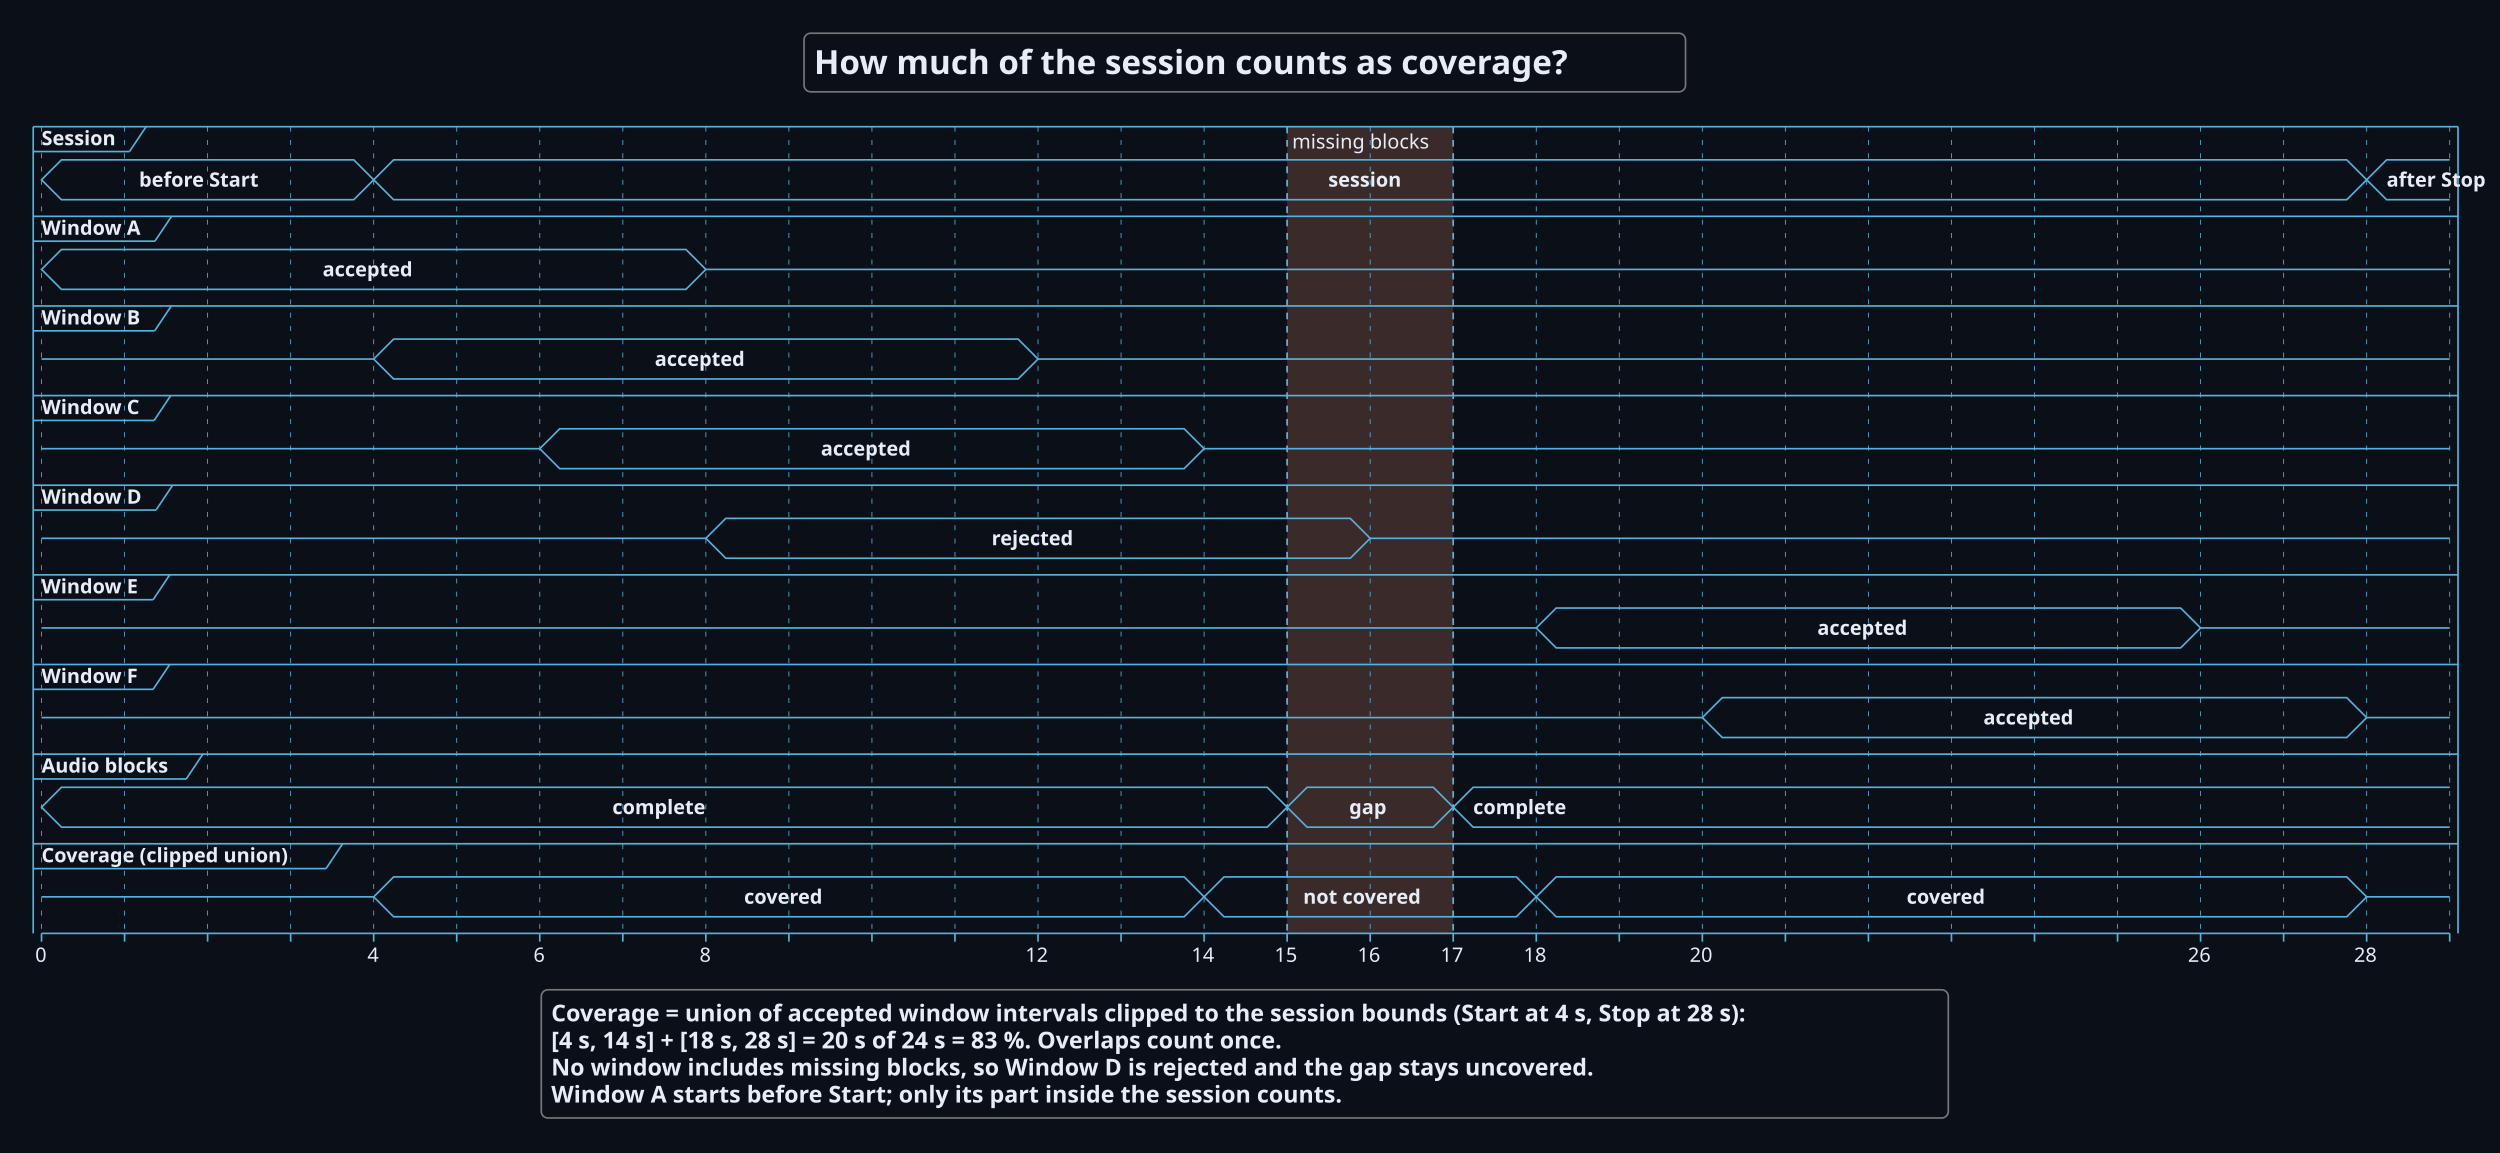
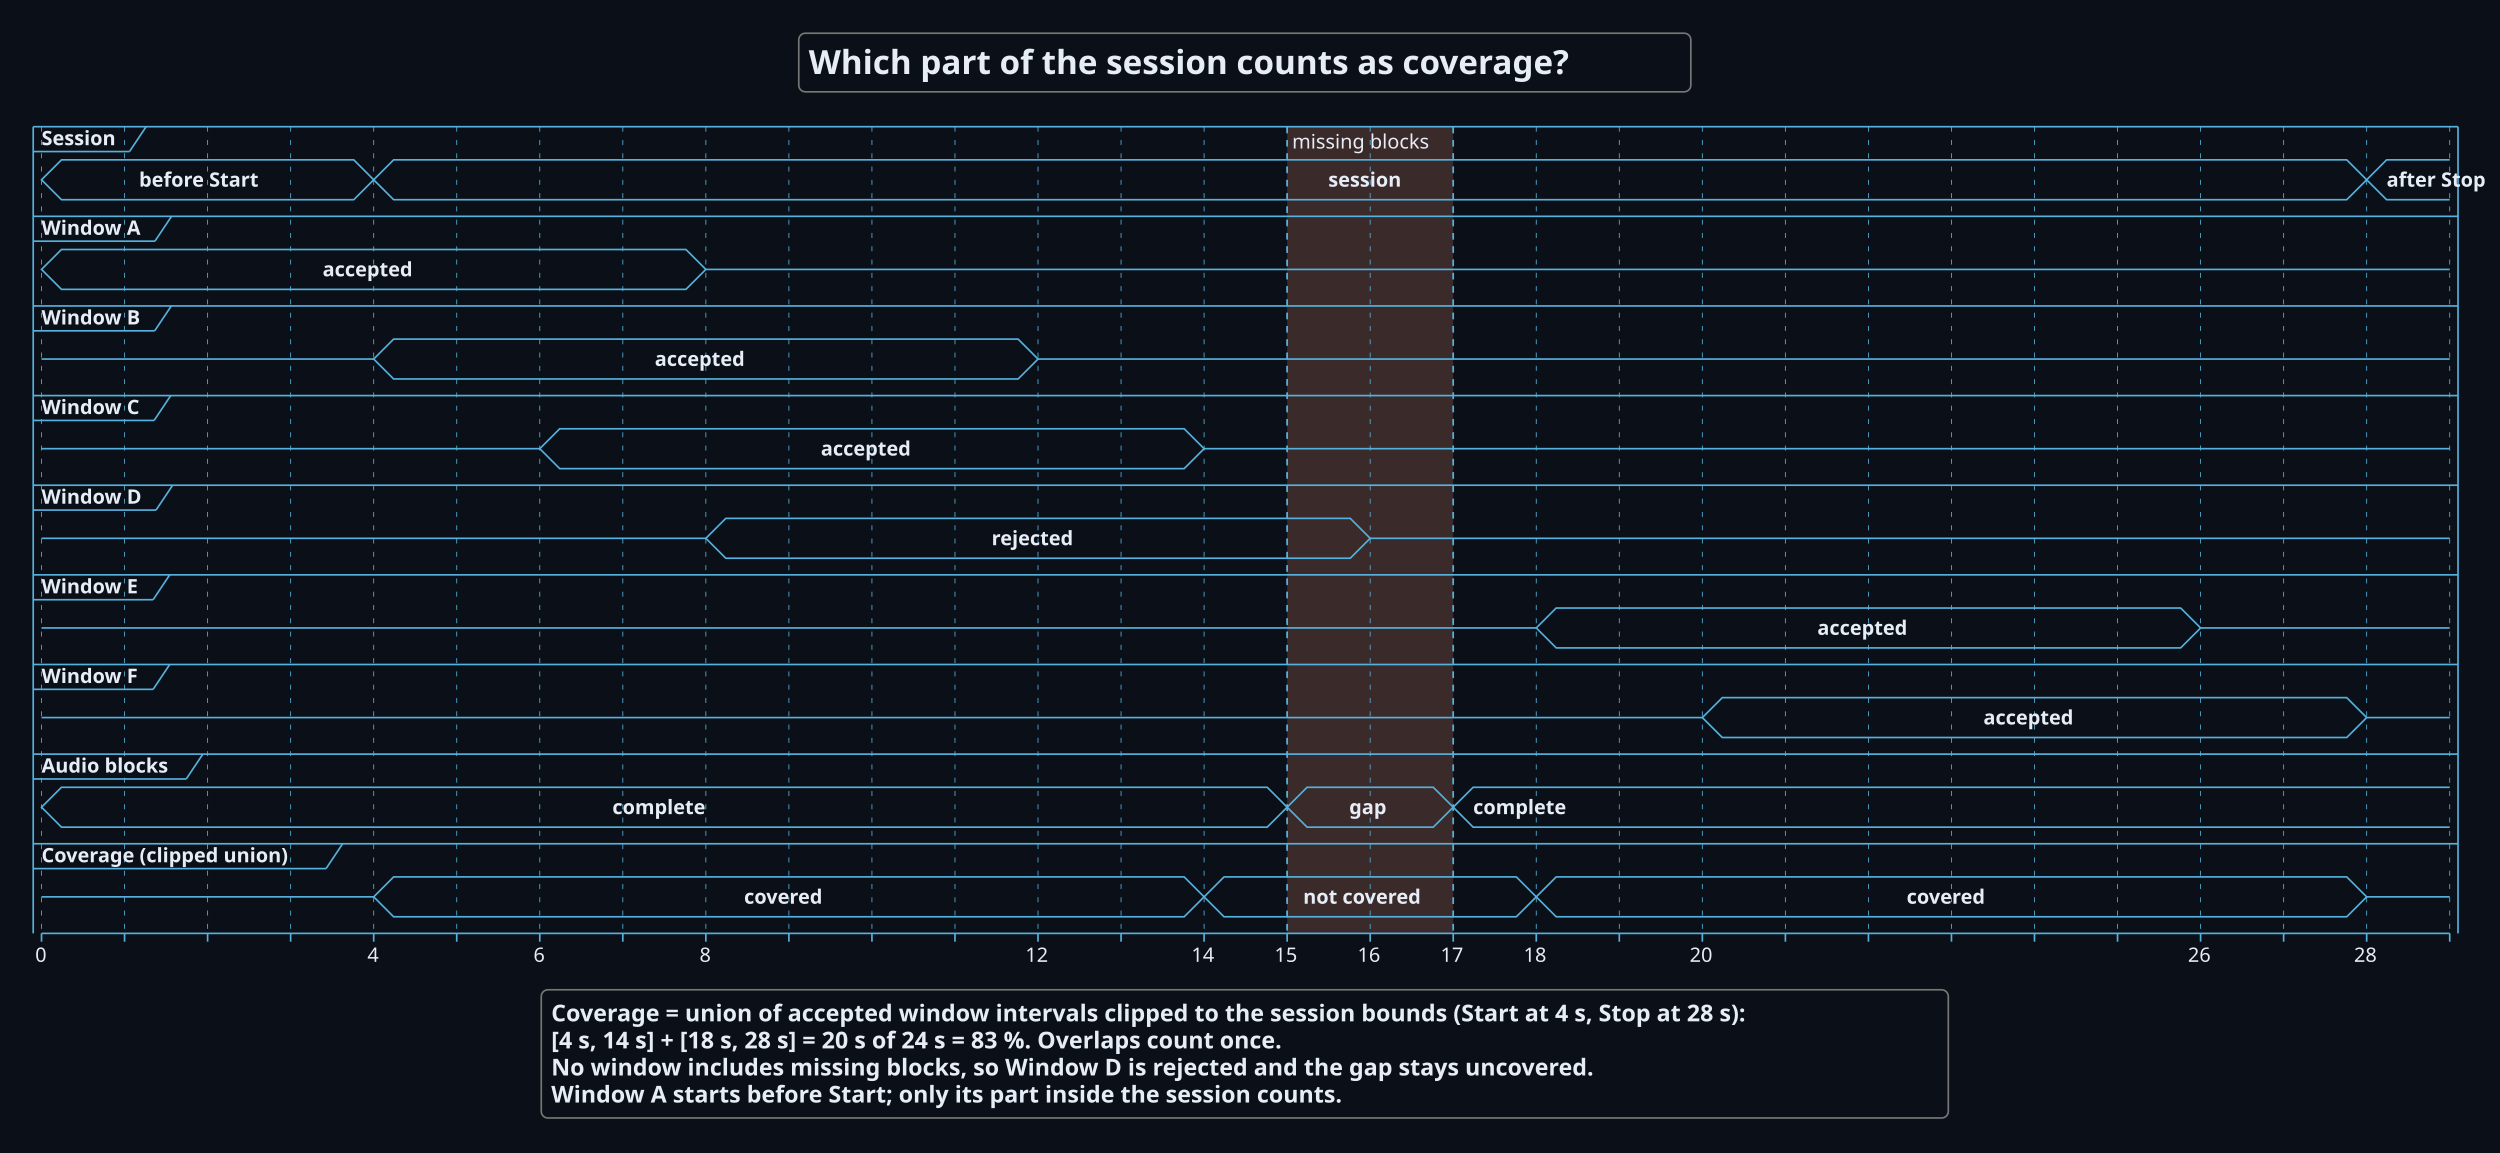
<svg xmlns="http://www.w3.org/2000/svg" version="1.1" data-diagram-type="TIMING" style="width:1568px;height:723px;background:#0B1018;" width="1568.75px" height="723.958px" viewBox="0 0 1568 723" zoomAndPan="magnify" preserveAspectRatio="none" contentStyleType="text/css">
  <defs />
  <g font-family="sans-serif" lengthAdjust="spacing">
    <rect x="0" y="0" width="1568.75" height="723.958" fill="#0B1018" style="stroke:none;" />
    <g class="title" data-source-line="7">
-       <rect x="504.292" y="20.833" width="552.875" height="36.751" fill="none" style="stroke:#777;stroke-width:1.042;" rx="4.167" ry="4.167" />
-       <text x="510.542" y="46.421" fill="#E6EDF7" font-size="20.833" textLength="540.375" font-weight="700">How much of the session counts as coverage?</text>
+       <rect x="500.981" y="20.833" width="559.497" height="36.751" fill="none" style="stroke:#777;stroke-width:1.042;" rx="4.167" ry="4.167" />
+       <text x="507.231" y="46.421" fill="#E6EDF7" font-size="20.833" textLength="546.997" font-weight="700">Which part of the session counts as coverage?</text>
    </g>
    <line x1="20.833" y1="79.46" x2="20.833" y2="585.417" style="stroke:#55B2DE;stroke-width:1.042;" />
    <line x1="1541.667" y1="79.46" x2="1541.667" y2="585.417" style="stroke:#55B2DE;stroke-width:1.042;" />
    <rect x="807.292" y="79.46" width="104.167" height="505.957" fill="#3A2A2A" style="stroke:none;" />
    <line x1="26.042" y1="79.46" x2="26.042" y2="585.417" style="stroke:#55B2DE;stroke-width:0.521;stroke-dasharray:3.125,5.208;" />
    <line x1="78.125" y1="79.46" x2="78.125" y2="585.417" style="stroke:#55B2DE;stroke-width:0.521;stroke-dasharray:3.125,5.208;" />
    <line x1="130.208" y1="79.46" x2="130.208" y2="585.417" style="stroke:#55B2DE;stroke-width:0.521;stroke-dasharray:3.125,5.208;" />
    <line x1="182.292" y1="79.46" x2="182.292" y2="585.417" style="stroke:#55B2DE;stroke-width:0.521;stroke-dasharray:3.125,5.208;" />
    <line x1="234.375" y1="79.46" x2="234.375" y2="585.417" style="stroke:#55B2DE;stroke-width:0.521;stroke-dasharray:3.125,5.208;" />
    <line x1="286.458" y1="79.46" x2="286.458" y2="585.417" style="stroke:#55B2DE;stroke-width:0.521;stroke-dasharray:3.125,5.208;" />
    <line x1="338.542" y1="79.46" x2="338.542" y2="585.417" style="stroke:#55B2DE;stroke-width:0.521;stroke-dasharray:3.125,5.208;" />
    <line x1="390.625" y1="79.46" x2="390.625" y2="585.417" style="stroke:#55B2DE;stroke-width:0.521;stroke-dasharray:3.125,5.208;" />
    <line x1="442.708" y1="79.46" x2="442.708" y2="585.417" style="stroke:#55B2DE;stroke-width:0.521;stroke-dasharray:3.125,5.208;" />
    <line x1="494.792" y1="79.46" x2="494.792" y2="585.417" style="stroke:#55B2DE;stroke-width:0.521;stroke-dasharray:3.125,5.208;" />
    <line x1="546.875" y1="79.46" x2="546.875" y2="585.417" style="stroke:#55B2DE;stroke-width:0.521;stroke-dasharray:3.125,5.208;" />
    <line x1="598.958" y1="79.46" x2="598.958" y2="585.417" style="stroke:#55B2DE;stroke-width:0.521;stroke-dasharray:3.125,5.208;" />
    <line x1="651.042" y1="79.46" x2="651.042" y2="585.417" style="stroke:#55B2DE;stroke-width:0.521;stroke-dasharray:3.125,5.208;" />
    <line x1="703.125" y1="79.46" x2="703.125" y2="585.417" style="stroke:#55B2DE;stroke-width:0.521;stroke-dasharray:3.125,5.208;" />
    <line x1="755.208" y1="79.46" x2="755.208" y2="585.417" style="stroke:#55B2DE;stroke-width:0.521;stroke-dasharray:3.125,5.208;" />
    <line x1="807.292" y1="79.46" x2="807.292" y2="585.417" style="stroke:#55B2DE;stroke-width:0.521;stroke-dasharray:3.125,5.208;" />
    <line x1="859.375" y1="79.46" x2="859.375" y2="585.417" style="stroke:#55B2DE;stroke-width:0.521;stroke-dasharray:3.125,5.208;" />
    <line x1="911.458" y1="79.46" x2="911.458" y2="585.417" style="stroke:#55B2DE;stroke-width:0.521;stroke-dasharray:3.125,5.208;" />
    <line x1="963.542" y1="79.46" x2="963.542" y2="585.417" style="stroke:#55B2DE;stroke-width:0.521;stroke-dasharray:3.125,5.208;" />
    <line x1="1015.625" y1="79.46" x2="1015.625" y2="585.417" style="stroke:#55B2DE;stroke-width:0.521;stroke-dasharray:3.125,5.208;" />
    <line x1="1067.708" y1="79.46" x2="1067.708" y2="585.417" style="stroke:#55B2DE;stroke-width:0.521;stroke-dasharray:3.125,5.208;" />
    <line x1="1119.792" y1="79.46" x2="1119.792" y2="585.417" style="stroke:#55B2DE;stroke-width:0.521;stroke-dasharray:3.125,5.208;" />
    <line x1="1171.875" y1="79.46" x2="1171.875" y2="585.417" style="stroke:#55B2DE;stroke-width:0.521;stroke-dasharray:3.125,5.208;" />
    <line x1="1223.958" y1="79.46" x2="1223.958" y2="585.417" style="stroke:#55B2DE;stroke-width:0.521;stroke-dasharray:3.125,5.208;" />
    <line x1="1276.042" y1="79.46" x2="1276.042" y2="585.417" style="stroke:#55B2DE;stroke-width:0.521;stroke-dasharray:3.125,5.208;" />
    <line x1="1328.125" y1="79.46" x2="1328.125" y2="585.417" style="stroke:#55B2DE;stroke-width:0.521;stroke-dasharray:3.125,5.208;" />
    <line x1="1380.208" y1="79.46" x2="1380.208" y2="585.417" style="stroke:#55B2DE;stroke-width:0.521;stroke-dasharray:3.125,5.208;" />
    <line x1="1432.292" y1="79.46" x2="1432.292" y2="585.417" style="stroke:#55B2DE;stroke-width:0.521;stroke-dasharray:3.125,5.208;" />
    <line x1="1484.375" y1="79.46" x2="1484.375" y2="585.417" style="stroke:#55B2DE;stroke-width:0.521;stroke-dasharray:3.125,5.208;" />
    <line x1="1536.458" y1="79.46" x2="1536.458" y2="585.417" style="stroke:#55B2DE;stroke-width:0.521;stroke-dasharray:3.125,5.208;" />
    <line x1="20.833" y1="79.46" x2="1541.667" y2="79.46" style="stroke:#55B2DE;stroke-width:1.042;" />
    <text x="26.042" y="91.062" fill="#E6EDF7" font-size="12.5" textLength="54.132" font-weight="700">Session</text>
    <line x1="20.833" y1="95.052" x2="81.215" y2="95.052" style="stroke:#55B2DE;stroke-width:1.042;" />
    <line x1="81.215" y1="95.052" x2="91.632" y2="79.46" style="stroke:#55B2DE;stroke-width:1.042;" />
    <polygon points="38.542,100.26,221.875,100.26,234.375,112.76,221.875,125.26,38.542,125.26,26.042,112.76" fill="none" style="stroke:#55B2DE;stroke-width:1.042;stroke-linejoin:miter;stroke-miterlimit:10;" />
    <polygon points="246.875,100.26,1471.875,100.26,1484.375,112.76,1471.875,125.26,246.875,125.26,234.375,112.76" fill="none" style="stroke:#55B2DE;stroke-width:1.042;stroke-linejoin:miter;stroke-miterlimit:10;" />
    <polygon points="1496.875,100.26,1536.458,100.26,1536.458,125.26,1496.875,125.26,1484.375,112.76" fill="none" style="stroke:none;stroke-linejoin:miter;stroke-miterlimit:10;" />
    <path d="M1536.458,100.26 L1496.875,100.26 L1484.375,112.76 L1496.875,125.26 L1536.458,125.26" style="stroke:#55B2DE;stroke-width:1.042;" fill="none" />
    <text x="87.209" y="117.088" fill="#E6EDF7" font-size="12.5" textLength="85.999" font-weight="700">before Start</text>
    <text x="833.09" y="117.088" fill="#E6EDF7" font-size="12.5" textLength="52.57" font-weight="700">session</text>
    <text x="1496.875" y="117.088" fill="#E6EDF7" font-size="12.5" textLength="71.356" font-weight="700">after Stop</text>
    <line x1="20.833" y1="135.677" x2="1541.667" y2="135.677" style="stroke:#55B2DE;stroke-width:1.042;" />
    <text x="26.042" y="147.28" fill="#E6EDF7" font-size="12.5" textLength="70.081" font-weight="700">Window A</text>
    <line x1="20.833" y1="151.27" x2="97.164" y2="151.27" style="stroke:#55B2DE;stroke-width:1.042;" />
    <line x1="97.164" y1="151.27" x2="107.581" y2="135.677" style="stroke:#55B2DE;stroke-width:1.042;" />
    <polygon points="38.542,156.478,430.208,156.478,442.708,168.978,430.208,181.478,38.542,181.478,26.042,168.978" fill="none" style="stroke:#55B2DE;stroke-width:1.042;stroke-linejoin:miter;stroke-miterlimit:10;" />
    <line x1="442.708" y1="168.978" x2="1536.458" y2="168.978" style="stroke:#55B2DE;stroke-width:1.042;" />
    <text x="202.335" y="173.305" fill="#E6EDF7" font-size="12.5" textLength="64.081" font-weight="700">accepted</text>
    <line x1="20.833" y1="191.895" x2="1541.667" y2="191.895" style="stroke:#55B2DE;stroke-width:1.042;" />
    <text x="26.042" y="203.497" fill="#E6EDF7" font-size="12.5" textLength="69.934" font-weight="700">Window B</text>
    <line x1="20.833" y1="207.487" x2="97.017" y2="207.487" style="stroke:#55B2DE;stroke-width:1.042;" />
    <line x1="97.017" y1="207.487" x2="107.434" y2="191.895" style="stroke:#55B2DE;stroke-width:1.042;" />
    <line x1="26.042" y1="225.195" x2="234.375" y2="225.195" style="stroke:#55B2DE;stroke-width:1.042;" />
    <polygon points="246.875,212.695,638.542,212.695,651.042,225.195,638.542,237.695,246.875,237.695,234.375,225.195" fill="none" style="stroke:#55B2DE;stroke-width:1.042;stroke-linejoin:miter;stroke-miterlimit:10;" />
    <line x1="651.042" y1="225.195" x2="1536.458" y2="225.195" style="stroke:#55B2DE;stroke-width:1.042;" />
    <text x="410.668" y="229.523" fill="#E6EDF7" font-size="12.5" textLength="64.081" font-weight="700">accepted</text>
    <line x1="20.833" y1="248.112" x2="1541.667" y2="248.112" style="stroke:#55B2DE;stroke-width:1.042;" />
    <text x="26.042" y="259.715" fill="#E6EDF7" font-size="12.5" textLength="69.58" font-weight="700">Window C</text>
    <line x1="20.833" y1="263.704" x2="96.663" y2="263.704" style="stroke:#55B2DE;stroke-width:1.042;" />
    <line x1="96.663" y1="263.704" x2="107.08" y2="248.112" style="stroke:#55B2DE;stroke-width:1.042;" />
    <line x1="26.042" y1="281.413" x2="338.542" y2="281.413" style="stroke:#55B2DE;stroke-width:1.042;" />
    <polygon points="351.042,268.913,742.708,268.913,755.208,281.413,742.708,293.913,351.042,293.913,338.542,281.413" fill="none" style="stroke:#55B2DE;stroke-width:1.042;stroke-linejoin:miter;stroke-miterlimit:10;" />
    <line x1="755.208" y1="281.413" x2="1536.458" y2="281.413" style="stroke:#55B2DE;stroke-width:1.042;" />
    <text x="514.835" y="285.74" fill="#E6EDF7" font-size="12.5" textLength="64.081" font-weight="700">accepted</text>
    <line x1="20.833" y1="304.329" x2="1541.667" y2="304.329" style="stroke:#55B2DE;stroke-width:1.042;" />
    <text x="26.042" y="315.932" fill="#E6EDF7" font-size="12.5" textLength="70.782" font-weight="700">Window D</text>
    <line x1="20.833" y1="319.922" x2="97.866" y2="319.922" style="stroke:#55B2DE;stroke-width:1.042;" />
    <line x1="97.866" y1="319.922" x2="108.282" y2="304.329" style="stroke:#55B2DE;stroke-width:1.042;" />
    <line x1="26.042" y1="337.63" x2="442.708" y2="337.63" style="stroke:#55B2DE;stroke-width:1.042;" />
    <polygon points="455.208,325.13,846.875,325.13,859.375,337.63,846.875,350.13,455.208,350.13,442.708,337.63" fill="none" style="stroke:#55B2DE;stroke-width:1.042;stroke-linejoin:miter;stroke-miterlimit:10;" />
    <line x1="859.375" y1="337.63" x2="1536.458" y2="337.63" style="stroke:#55B2DE;stroke-width:1.042;" />
    <text x="621.934" y="341.958" fill="#E6EDF7" font-size="12.5" textLength="58.215" font-weight="700">rejected</text>
    <line x1="20.833" y1="360.547" x2="1541.667" y2="360.547" style="stroke:#55B2DE;stroke-width:1.042;" />
    <text x="26.042" y="372.15" fill="#E6EDF7" font-size="12.5" textLength="68.945" font-weight="700">Window E</text>
    <line x1="20.833" y1="376.139" x2="96.029" y2="376.139" style="stroke:#55B2DE;stroke-width:1.042;" />
    <line x1="96.029" y1="376.139" x2="106.445" y2="360.547" style="stroke:#55B2DE;stroke-width:1.042;" />
    <line x1="26.042" y1="393.848" x2="963.542" y2="393.848" style="stroke:#55B2DE;stroke-width:1.042;" />
    <polygon points="976.042,381.348,1367.708,381.348,1380.208,393.848,1367.708,406.348,976.042,406.348,963.542,393.848" fill="none" style="stroke:#55B2DE;stroke-width:1.042;stroke-linejoin:miter;stroke-miterlimit:10;" />
    <line x1="1380.208" y1="393.848" x2="1536.458" y2="393.848" style="stroke:#55B2DE;stroke-width:1.042;" />
    <text x="1139.835" y="398.175" fill="#E6EDF7" font-size="12.5" textLength="64.081" font-weight="700">accepted</text>
    <line x1="20.833" y1="416.764" x2="1541.667" y2="416.764" style="stroke:#55B2DE;stroke-width:1.042;" />
    <text x="26.042" y="428.367" fill="#E6EDF7" font-size="12.5" textLength="68.945" font-weight="700">Window F</text>
    <line x1="20.833" y1="432.357" x2="96.029" y2="432.357" style="stroke:#55B2DE;stroke-width:1.042;" />
    <line x1="96.029" y1="432.357" x2="106.445" y2="416.764" style="stroke:#55B2DE;stroke-width:1.042;" />
    <line x1="26.042" y1="450.065" x2="1067.708" y2="450.065" style="stroke:#55B2DE;stroke-width:1.042;" />
    <polygon points="1080.208,437.565,1471.875,437.565,1484.375,450.065,1471.875,462.565,1080.208,462.565,1067.708,450.065" fill="none" style="stroke:#55B2DE;stroke-width:1.042;stroke-linejoin:miter;stroke-miterlimit:10;" />
    <line x1="1484.375" y1="450.065" x2="1536.458" y2="450.065" style="stroke:#55B2DE;stroke-width:1.042;" />
    <text x="1244.001" y="454.392" fill="#E6EDF7" font-size="12.5" textLength="64.081" font-weight="700">accepted</text>
    <line x1="20.833" y1="472.982" x2="1541.667" y2="472.982" style="stroke:#55B2DE;stroke-width:1.042;" />
    <text x="26.042" y="484.585" fill="#E6EDF7" font-size="12.5" textLength="89.728" font-weight="700">Audio blocks</text>
    <line x1="20.833" y1="488.574" x2="116.811" y2="488.574" style="stroke:#55B2DE;stroke-width:1.042;" />
    <line x1="116.811" y1="488.574" x2="127.228" y2="472.982" style="stroke:#55B2DE;stroke-width:1.042;" />
    <polygon points="38.542,493.783,794.792,493.783,807.292,506.283,794.792,518.783,38.542,518.783,26.042,506.283" fill="none" style="stroke:#55B2DE;stroke-width:1.042;stroke-linejoin:miter;stroke-miterlimit:10;" />
    <polygon points="819.792,493.783,898.958,493.783,911.458,506.283,898.958,518.783,819.792,518.783,807.292,506.283" fill="none" style="stroke:#55B2DE;stroke-width:1.042;stroke-linejoin:miter;stroke-miterlimit:10;" />
    <polygon points="923.958,493.783,1536.458,493.783,1536.458,518.783,923.958,518.783,911.458,506.283" fill="none" style="stroke:none;stroke-linejoin:miter;stroke-miterlimit:10;" />
    <path d="M1536.458,493.783 L923.958,493.783 L911.458,506.283 L923.958,518.783 L1536.458,518.783" style="stroke:#55B2DE;stroke-width:1.042;" fill="none" />
    <text x="384.074" y="510.61" fill="#E6EDF7" font-size="12.5" textLength="65.186" font-weight="700">complete</text>
    <text x="846.21" y="510.61" fill="#E6EDF7" font-size="12.5" textLength="26.331" font-weight="700">gap</text>
    <text x="923.958" y="510.61" fill="#E6EDF7" font-size="12.5" textLength="65.186" font-weight="700">complete</text>
    <line x1="20.833" y1="529.199" x2="1541.667" y2="529.199" style="stroke:#55B2DE;stroke-width:1.042;" />
    <text x="26.042" y="540.802" fill="#E6EDF7" font-size="12.5" textLength="177.411" font-weight="700">Coverage (clipped union)</text>
    <line x1="20.833" y1="544.792" x2="204.494" y2="544.792" style="stroke:#55B2DE;stroke-width:1.042;" />
    <line x1="204.494" y1="544.792" x2="214.911" y2="529.199" style="stroke:#55B2DE;stroke-width:1.042;" />
    <line x1="26.042" y1="562.5" x2="234.375" y2="562.5" style="stroke:#55B2DE;stroke-width:1.042;" />
    <polygon points="246.875,550,742.708,550,755.208,562.5,742.708,575,246.875,575,234.375,562.5" fill="none" style="stroke:#55B2DE;stroke-width:1.042;stroke-linejoin:miter;stroke-miterlimit:10;" />
    <polygon points="767.708,550,951.042,550,963.542,562.5,951.042,575,767.708,575,755.208,562.5" fill="none" style="stroke:#55B2DE;stroke-width:1.042;stroke-linejoin:miter;stroke-miterlimit:10;" />
    <polygon points="976.042,550,1471.875,550,1484.375,562.5,1471.875,575,976.042,575,963.542,562.5" fill="none" style="stroke:#55B2DE;stroke-width:1.042;stroke-linejoin:miter;stroke-miterlimit:10;" />
    <line x1="1484.375" y1="562.5" x2="1536.458" y2="562.5" style="stroke:#55B2DE;stroke-width:1.042;" />
    <text x="466.685" y="566.827" fill="#E6EDF7" font-size="12.5" textLength="56.213" font-weight="700">covered</text>
    <text x="817.361" y="566.827" fill="#E6EDF7" font-size="12.5" textLength="84.027" font-weight="700">not covered</text>
    <text x="1195.852" y="566.827" fill="#E6EDF7" font-size="12.5" textLength="56.213" font-weight="700">covered</text>
    <line x1="26.042" y1="585.417" x2="26.042" y2="590.625" style="stroke:#55B2DE;stroke-width:1.042;" />
    <line x1="78.125" y1="585.417" x2="78.125" y2="590.625" style="stroke:#55B2DE;stroke-width:1.042;" />
    <line x1="130.208" y1="585.417" x2="130.208" y2="590.625" style="stroke:#55B2DE;stroke-width:1.042;" />
    <line x1="182.292" y1="585.417" x2="182.292" y2="590.625" style="stroke:#55B2DE;stroke-width:1.042;" />
    <line x1="234.375" y1="585.417" x2="234.375" y2="590.625" style="stroke:#55B2DE;stroke-width:1.042;" />
    <line x1="286.458" y1="585.417" x2="286.458" y2="590.625" style="stroke:#55B2DE;stroke-width:1.042;" />
    <line x1="338.542" y1="585.417" x2="338.542" y2="590.625" style="stroke:#55B2DE;stroke-width:1.042;" />
    <line x1="390.625" y1="585.417" x2="390.625" y2="590.625" style="stroke:#55B2DE;stroke-width:1.042;" />
    <line x1="442.708" y1="585.417" x2="442.708" y2="590.625" style="stroke:#55B2DE;stroke-width:1.042;" />
    <line x1="494.792" y1="585.417" x2="494.792" y2="590.625" style="stroke:#55B2DE;stroke-width:1.042;" />
    <line x1="546.875" y1="585.417" x2="546.875" y2="590.625" style="stroke:#55B2DE;stroke-width:1.042;" />
    <line x1="598.958" y1="585.417" x2="598.958" y2="590.625" style="stroke:#55B2DE;stroke-width:1.042;" />
    <line x1="651.042" y1="585.417" x2="651.042" y2="590.625" style="stroke:#55B2DE;stroke-width:1.042;" />
    <line x1="703.125" y1="585.417" x2="703.125" y2="590.625" style="stroke:#55B2DE;stroke-width:1.042;" />
    <line x1="755.208" y1="585.417" x2="755.208" y2="590.625" style="stroke:#55B2DE;stroke-width:1.042;" />
    <line x1="807.292" y1="585.417" x2="807.292" y2="590.625" style="stroke:#55B2DE;stroke-width:1.042;" />
    <line x1="859.375" y1="585.417" x2="859.375" y2="590.625" style="stroke:#55B2DE;stroke-width:1.042;" />
    <line x1="911.458" y1="585.417" x2="911.458" y2="590.625" style="stroke:#55B2DE;stroke-width:1.042;" />
    <line x1="963.542" y1="585.417" x2="963.542" y2="590.625" style="stroke:#55B2DE;stroke-width:1.042;" />
    <line x1="1015.625" y1="585.417" x2="1015.625" y2="590.625" style="stroke:#55B2DE;stroke-width:1.042;" />
    <line x1="1067.708" y1="585.417" x2="1067.708" y2="590.625" style="stroke:#55B2DE;stroke-width:1.042;" />
    <line x1="1119.792" y1="585.417" x2="1119.792" y2="590.625" style="stroke:#55B2DE;stroke-width:1.042;" />
    <line x1="1171.875" y1="585.417" x2="1171.875" y2="590.625" style="stroke:#55B2DE;stroke-width:1.042;" />
    <line x1="1223.958" y1="585.417" x2="1223.958" y2="590.625" style="stroke:#55B2DE;stroke-width:1.042;" />
    <line x1="1276.042" y1="585.417" x2="1276.042" y2="590.625" style="stroke:#55B2DE;stroke-width:1.042;" />
    <line x1="1328.125" y1="585.417" x2="1328.125" y2="590.625" style="stroke:#55B2DE;stroke-width:1.042;" />
    <line x1="1380.208" y1="585.417" x2="1380.208" y2="590.625" style="stroke:#55B2DE;stroke-width:1.042;" />
    <line x1="1432.292" y1="585.417" x2="1432.292" y2="590.625" style="stroke:#55B2DE;stroke-width:1.042;" />
    <line x1="1484.375" y1="585.417" x2="1484.375" y2="590.625" style="stroke:#55B2DE;stroke-width:1.042;" />
    <line x1="1536.458" y1="585.417" x2="1536.458" y2="590.625" style="stroke:#55B2DE;stroke-width:1.042;" />
    <line x1="26.042" y1="585.417" x2="1536.458" y2="585.417" style="stroke:#55B2DE;stroke-width:1.042;" />
    <text x="22.065" y="603.269" fill="#E6EDF7" font-size="12.5">0</text>
    <text x="230.399" y="603.269" fill="#E6EDF7" font-size="12.5">4</text>
    <text x="334.565" y="603.269" fill="#E6EDF7" font-size="12.5">6</text>
    <text x="438.732" y="603.269" fill="#E6EDF7" font-size="12.5">8</text>
    <text x="643.089" y="603.269" fill="#E6EDF7" font-size="12.5" textLength="15.906">12</text>
    <text x="747.255" y="603.269" fill="#E6EDF7" font-size="12.5" textLength="15.906">14</text>
    <text x="799.339" y="603.269" fill="#E6EDF7" font-size="12.5" textLength="15.906">15</text>
    <text x="851.422" y="603.269" fill="#E6EDF7" font-size="12.5" textLength="15.906">16</text>
    <text x="903.505" y="603.269" fill="#E6EDF7" font-size="12.5" textLength="15.906">17</text>
    <text x="955.589" y="603.269" fill="#E6EDF7" font-size="12.5" textLength="15.906">18</text>
    <text x="1059.755" y="603.269" fill="#E6EDF7" font-size="12.5" textLength="15.906">20</text>
    <text x="1372.255" y="603.269" fill="#E6EDF7" font-size="12.5" textLength="15.906">26</text>
    <text x="1476.422" y="603.269" fill="#E6EDF7" font-size="12.5" textLength="15.906">28</text>
    <line x1="807.292" y1="79.46" x2="807.292" y2="585.417" style="stroke:#55B2DE;stroke-width:1.042;stroke-dasharray:4.167,4.167;" />
    <line x1="911.458" y1="79.46" x2="911.458" y2="585.417" style="stroke:#55B2DE;stroke-width:1.042;stroke-dasharray:4.167,4.167;" />
    <text x="810.417" y="93.146" fill="#E6EDF7" font-size="12.5" textLength="91.656">missing blocks</text>
    <g class="legend" data-source-line="73">
      <rect x="339.482" y="620.801" width="882.494" height="80.404" fill="none" style="stroke:#777;stroke-width:1.042;" rx="4.167" ry="4.167" />
      <text x="345.732" y="640.587" fill="#E6EDF7" font-size="14.583" textLength="869.994" font-weight="700">Coverage = union of accepted window intervals clipped to the session bounds (Start at 4 s, Stop at 28 s):</text>
      <text x="345.732" y="657.563" fill="#E6EDF7" font-size="14.583" textLength="560.269" font-weight="700">[4 s, 14 s] + [18 s, 28 s] = 20 s of 24 s = 83 %. Overlaps count once.</text>
      <text x="345.732" y="674.539" fill="#E6EDF7" font-size="14.583" textLength="747.887" font-weight="700">No window includes missing blocks, so Window D is rejected and the gap stays uncovered.</text>
      <text x="345.732" y="691.515" fill="#E6EDF7" font-size="14.583" textLength="570.537" font-weight="700">Window A starts before Start; only its part inside the session counts.</text>
    </g>
  </g>
</svg>
